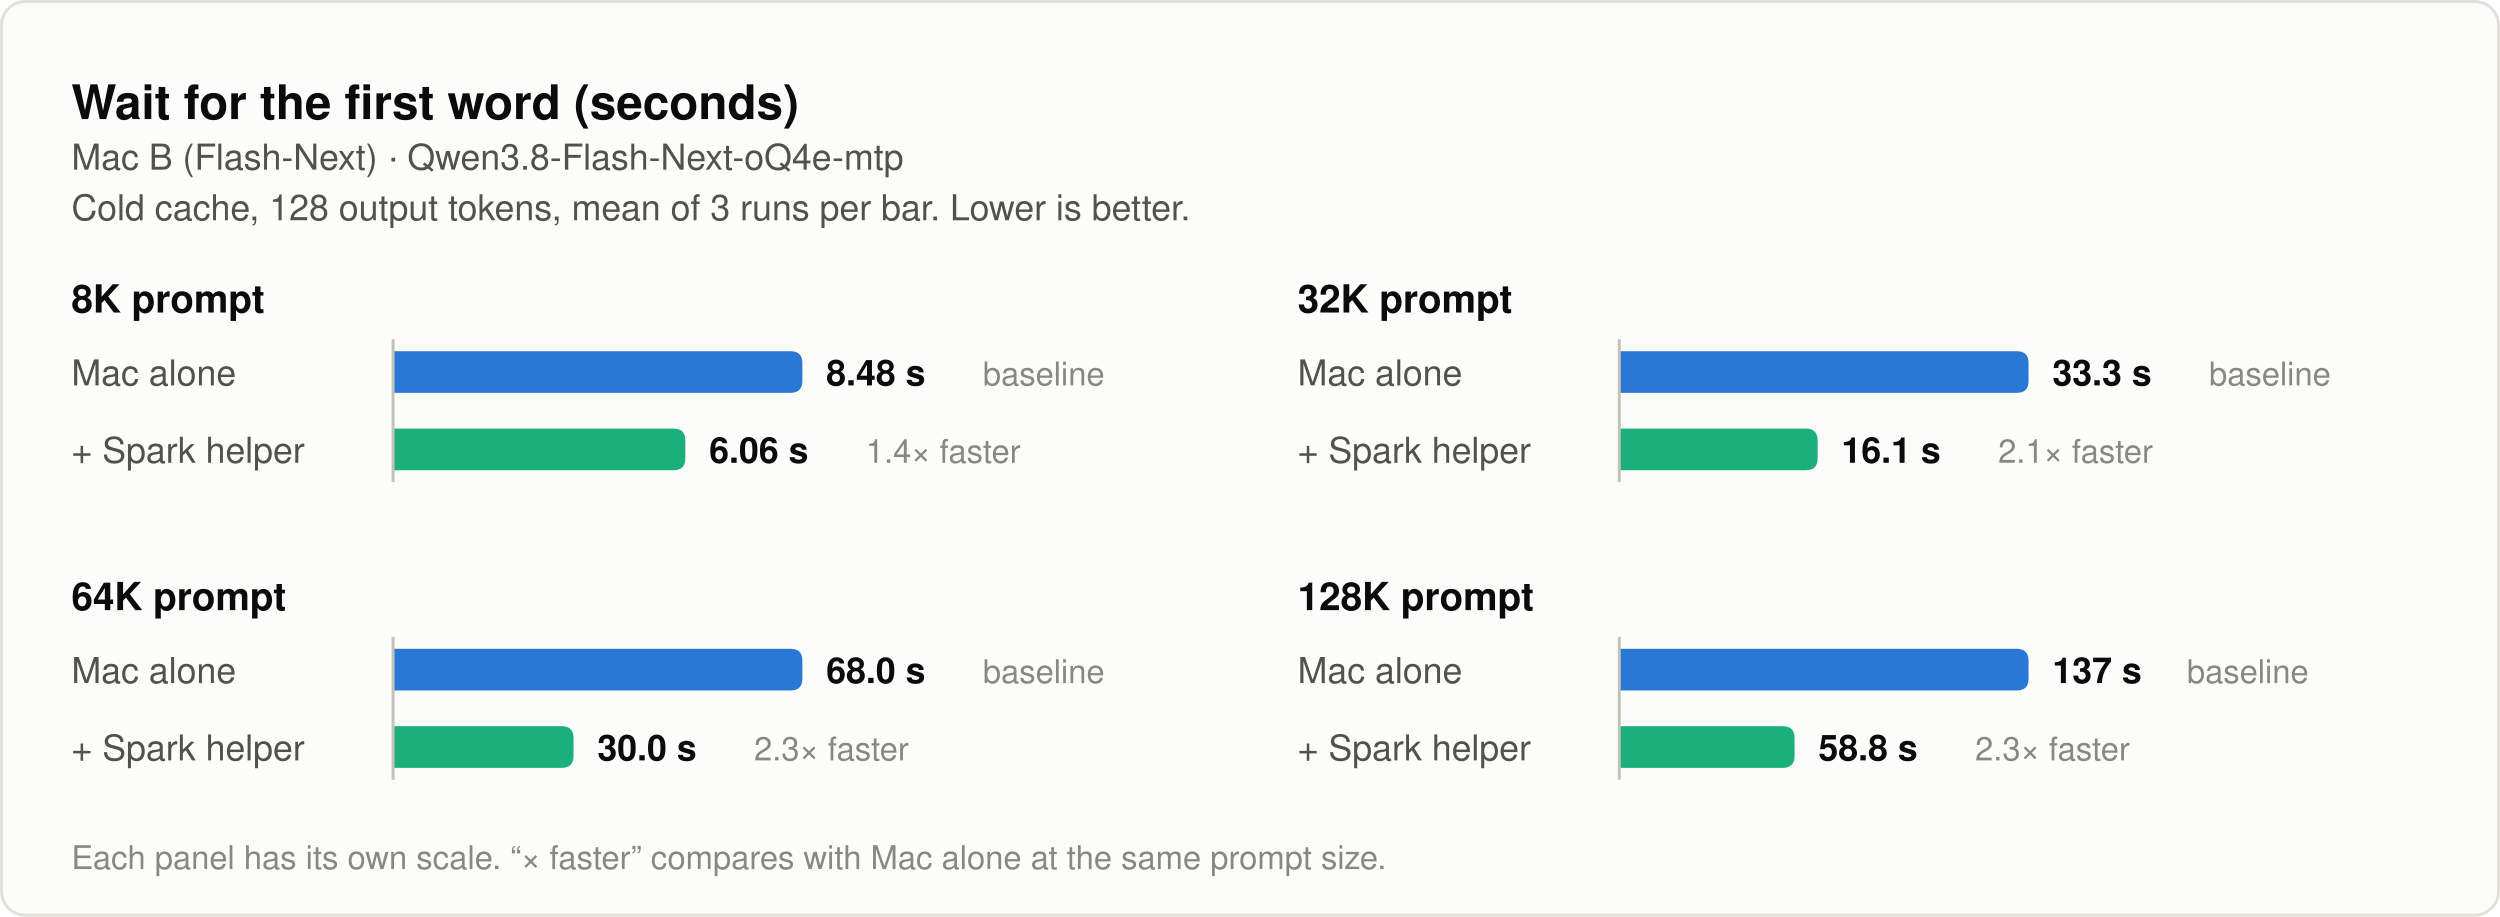
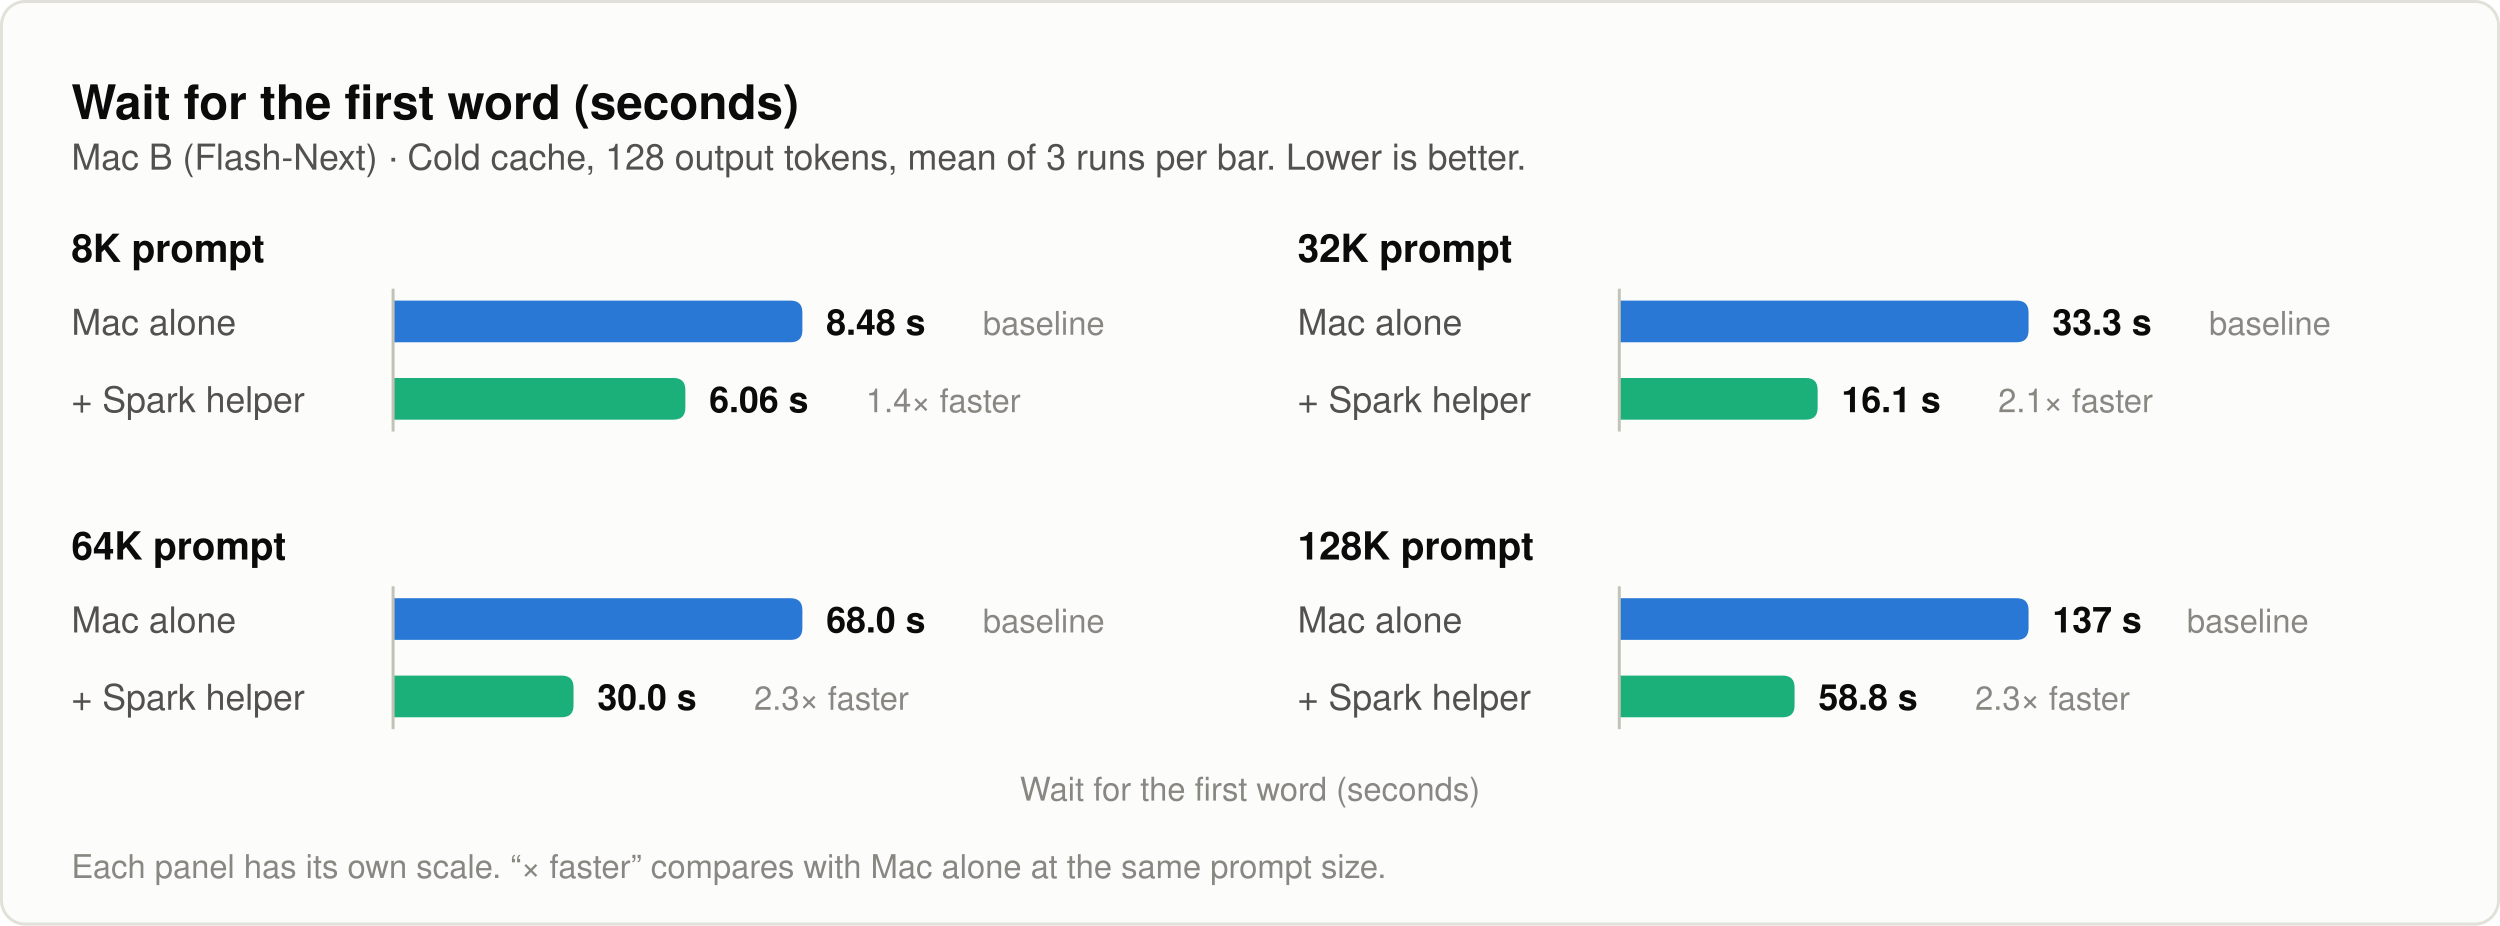
- <svg xmlns="http://www.w3.org/2000/svg" width="840" height="308" viewBox="0 0 840 308" role="img" aria-label="Wait for the first word (seconds) Mac B (Flash-Next) · Qwen3.8-Flash-Next-oQ4e-mtp Cold cache, 128 output tokens, mean of 3 runs per bar. Lower is better." font-family="system-ui, -apple-system, 'Segoe UI', Helvetica, Arial, sans-serif">
-   <rect x="0.5" y="0.5" width="839" height="307" fill="#fcfcfb" rx="8" stroke="#e1e0d9" stroke-width="1" />
+ <svg xmlns="http://www.w3.org/2000/svg" width="840" height="311" viewBox="0 0 840 311" role="img" aria-label="Wait for the first word (seconds) Mac B (Flash-Next) · Cold cache, 128 output tokens, mean of 3 runs per bar. Lower is better." font-family="system-ui, -apple-system, 'Segoe UI', Helvetica, Arial, sans-serif">
+   <rect x="0.5" y="0.5" width="839" height="310" fill="#fcfcfb" rx="8" stroke="#e1e0d9" stroke-width="1" />
  <text x="24" y="40" font-size="16" fill="#0b0b0b" font-weight="600">Wait for the first word (seconds)</text>
-   <text x="24" y="57" font-size="12" fill="#52514e">Mac B (Flash-Next) · Qwen3.8-Flash-Next-oQ4e-mtp</text>
-   <text x="24" y="74" font-size="12" fill="#52514e">Cold cache, 128 output tokens, mean of 3 runs per bar. Lower is better.</text>
-   <text x="24" y="105" font-size="13" fill="#0b0b0b" font-weight="600">8K prompt</text>
-   <text x="24" y="129.5" font-size="12" fill="#52514e">Mac alone</text>
-   <path d="M132.08,118 H265.6 Q269.6,118 269.6,122 V128 Q269.6,132 265.6,132 H132.08 Z" fill="#2a78d6" />
-   <text x="277.6" y="129.5" font-size="12" fill="#0b0b0b" font-weight="600">8.48 s</text>
-   <text x="330.24" y="129.5" font-size="11" fill="#898781">baseline</text>
-   <text x="24" y="155.5" font-size="12" fill="#52514e">+ Spark helper</text>
-   <path d="M132.08,144 H226.28 Q230.28,144 230.28,148 V154 Q230.28,158 226.28,158 H132.08 Z" fill="#1baf7a" />
-   <text x="238.28" y="155.5" font-size="12" fill="#0b0b0b" font-weight="600">6.06 s</text>
-   <text x="290.92" y="155.5" font-size="11" fill="#898781">1.4× faster</text>
-   <line x1="132.08" y1="114" x2="132.08" y2="162" stroke="#c3c2b7" stroke-width="1" />
-   <text x="436" y="105" font-size="13" fill="#0b0b0b" font-weight="600">32K prompt</text>
-   <text x="436" y="129.5" font-size="12" fill="#52514e">Mac alone</text>
-   <path d="M544.08,118 H677.6 Q681.6,118 681.6,122 V128 Q681.6,132 677.6,132 H544.08 Z" fill="#2a78d6" />
-   <text x="689.6" y="129.5" font-size="12" fill="#0b0b0b" font-weight="600">33.3 s</text>
-   <text x="742.24" y="129.5" font-size="11" fill="#898781">baseline</text>
-   <text x="436" y="155.5" font-size="12" fill="#52514e">+ Spark helper</text>
-   <path d="M544.08,144 H606.73 Q610.73,144 610.73,148 V154 Q610.73,158 606.73,158 H544.08 Z" fill="#1baf7a" />
-   <text x="618.73" y="155.5" font-size="12" fill="#0b0b0b" font-weight="600">16.1 s</text>
-   <text x="671.37" y="155.5" font-size="11" fill="#898781">2.1× faster</text>
-   <line x1="544.08" y1="114" x2="544.08" y2="162" stroke="#c3c2b7" stroke-width="1" />
-   <text x="24" y="205" font-size="13" fill="#0b0b0b" font-weight="600">64K prompt</text>
-   <text x="24" y="229.5" font-size="12" fill="#52514e">Mac alone</text>
-   <path d="M132.08,218 H265.6 Q269.6,218 269.6,222 V228 Q269.6,232 265.6,232 H132.08 Z" fill="#2a78d6" />
-   <text x="277.6" y="229.5" font-size="12" fill="#0b0b0b" font-weight="600">68.0 s</text>
-   <text x="330.24" y="229.5" font-size="11" fill="#898781">baseline</text>
-   <text x="24" y="255.5" font-size="12" fill="#52514e">+ Spark helper</text>
-   <path d="M132.08,244 H188.71 Q192.71,244 192.71,248 V254 Q192.71,258 188.71,258 H132.08 Z" fill="#1baf7a" />
-   <text x="200.71" y="255.5" font-size="12" fill="#0b0b0b" font-weight="600">30.0 s</text>
-   <text x="253.35" y="255.5" font-size="11" fill="#898781">2.3× faster</text>
-   <line x1="132.08" y1="214" x2="132.08" y2="262" stroke="#c3c2b7" stroke-width="1" />
-   <text x="436" y="205" font-size="13" fill="#0b0b0b" font-weight="600">128K prompt</text>
-   <text x="436" y="229.5" font-size="12" fill="#52514e">Mac alone</text>
-   <path d="M544.08,218 H677.6 Q681.6,218 681.6,222 V228 Q681.6,232 677.6,232 H544.08 Z" fill="#2a78d6" />
-   <text x="689.6" y="229.5" font-size="12" fill="#0b0b0b" font-weight="600">137 s</text>
-   <text x="734.8" y="229.5" font-size="11" fill="#898781">baseline</text>
-   <text x="436" y="255.5" font-size="12" fill="#52514e">+ Spark helper</text>
-   <path d="M544.08,244 H598.98 Q602.98,244 602.98,248 V254 Q602.98,258 598.98,258 H544.08 Z" fill="#1baf7a" />
-   <text x="610.98" y="255.5" font-size="12" fill="#0b0b0b" font-weight="600">58.8 s</text>
-   <text x="663.62" y="255.5" font-size="11" fill="#898781">2.3× faster</text>
-   <line x1="544.08" y1="214" x2="544.08" y2="262" stroke="#c3c2b7" stroke-width="1" />
-   <text x="24" y="292" font-size="11" fill="#898781">Each panel has its own scale. “× faster” compares with Mac alone at the same prompt size.</text>
+   <text x="24" y="57" font-size="12" fill="#52514e">Mac B (Flash-Next) · Cold cache, 128 output tokens, mean of 3 runs per bar. Lower is better.</text>
+   <text x="24" y="88" font-size="13" fill="#0b0b0b" font-weight="600">8K prompt</text>
+   <text x="24" y="112.5" font-size="12" fill="#52514e">Mac alone</text>
+   <path d="M132.08,101 H265.6 Q269.6,101 269.6,105 V111 Q269.6,115 265.6,115 H132.08 Z" fill="#2a78d6" />
+   <text x="277.6" y="112.5" font-size="12" fill="#0b0b0b" font-weight="600">8.48 s</text>
+   <text x="330.24" y="112.5" font-size="11" fill="#898781">baseline</text>
+   <text x="24" y="138.5" font-size="12" fill="#52514e">+ Spark helper</text>
+   <path d="M132.08,127 H226.28 Q230.28,127 230.28,131 V137 Q230.28,141 226.28,141 H132.08 Z" fill="#1baf7a" />
+   <text x="238.28" y="138.5" font-size="12" fill="#0b0b0b" font-weight="600">6.06 s</text>
+   <text x="290.92" y="138.5" font-size="11" fill="#898781">1.4× faster</text>
+   <line x1="132.08" y1="97" x2="132.08" y2="145" stroke="#c3c2b7" stroke-width="1" />
+   <text x="436" y="88" font-size="13" fill="#0b0b0b" font-weight="600">32K prompt</text>
+   <text x="436" y="112.5" font-size="12" fill="#52514e">Mac alone</text>
+   <path d="M544.08,101 H677.6 Q681.6,101 681.6,105 V111 Q681.6,115 677.6,115 H544.08 Z" fill="#2a78d6" />
+   <text x="689.6" y="112.5" font-size="12" fill="#0b0b0b" font-weight="600">33.3 s</text>
+   <text x="742.24" y="112.5" font-size="11" fill="#898781">baseline</text>
+   <text x="436" y="138.5" font-size="12" fill="#52514e">+ Spark helper</text>
+   <path d="M544.08,127 H606.73 Q610.73,127 610.73,131 V137 Q610.73,141 606.73,141 H544.08 Z" fill="#1baf7a" />
+   <text x="618.73" y="138.5" font-size="12" fill="#0b0b0b" font-weight="600">16.1 s</text>
+   <text x="671.37" y="138.5" font-size="11" fill="#898781">2.1× faster</text>
+   <line x1="544.08" y1="97" x2="544.08" y2="145" stroke="#c3c2b7" stroke-width="1" />
+   <text x="24" y="188" font-size="13" fill="#0b0b0b" font-weight="600">64K prompt</text>
+   <text x="24" y="212.5" font-size="12" fill="#52514e">Mac alone</text>
+   <path d="M132.08,201 H265.6 Q269.6,201 269.6,205 V211 Q269.6,215 265.6,215 H132.08 Z" fill="#2a78d6" />
+   <text x="277.6" y="212.5" font-size="12" fill="#0b0b0b" font-weight="600">68.0 s</text>
+   <text x="330.24" y="212.5" font-size="11" fill="#898781">baseline</text>
+   <text x="24" y="238.5" font-size="12" fill="#52514e">+ Spark helper</text>
+   <path d="M132.08,227 H188.71 Q192.71,227 192.71,231 V237 Q192.71,241 188.71,241 H132.08 Z" fill="#1baf7a" />
+   <text x="200.71" y="238.5" font-size="12" fill="#0b0b0b" font-weight="600">30.0 s</text>
+   <text x="253.35" y="238.5" font-size="11" fill="#898781">2.3× faster</text>
+   <line x1="132.08" y1="197" x2="132.08" y2="245" stroke="#c3c2b7" stroke-width="1" />
+   <text x="436" y="188" font-size="13" fill="#0b0b0b" font-weight="600">128K prompt</text>
+   <text x="436" y="212.5" font-size="12" fill="#52514e">Mac alone</text>
+   <path d="M544.08,201 H677.6 Q681.6,201 681.6,205 V211 Q681.6,215 677.6,215 H544.08 Z" fill="#2a78d6" />
+   <text x="689.6" y="212.5" font-size="12" fill="#0b0b0b" font-weight="600">137 s</text>
+   <text x="734.8" y="212.5" font-size="11" fill="#898781">baseline</text>
+   <text x="436" y="238.5" font-size="12" fill="#52514e">+ Spark helper</text>
+   <path d="M544.08,227 H598.98 Q602.98,227 602.98,231 V237 Q602.98,241 598.98,241 H544.08 Z" fill="#1baf7a" />
+   <text x="610.98" y="238.5" font-size="12" fill="#0b0b0b" font-weight="600">58.8 s</text>
+   <text x="663.62" y="238.5" font-size="11" fill="#898781">2.3× faster</text>
+   <line x1="544.08" y1="197" x2="544.08" y2="245" stroke="#c3c2b7" stroke-width="1" />
+   <text x="420" y="269" font-size="11" fill="#898781" text-anchor="middle">Wait for the first word (seconds)</text>
+   <text x="24" y="295" font-size="11" fill="#898781">Each panel has its own scale. “× faster” compares with Mac alone at the same prompt size.</text>
</svg>
